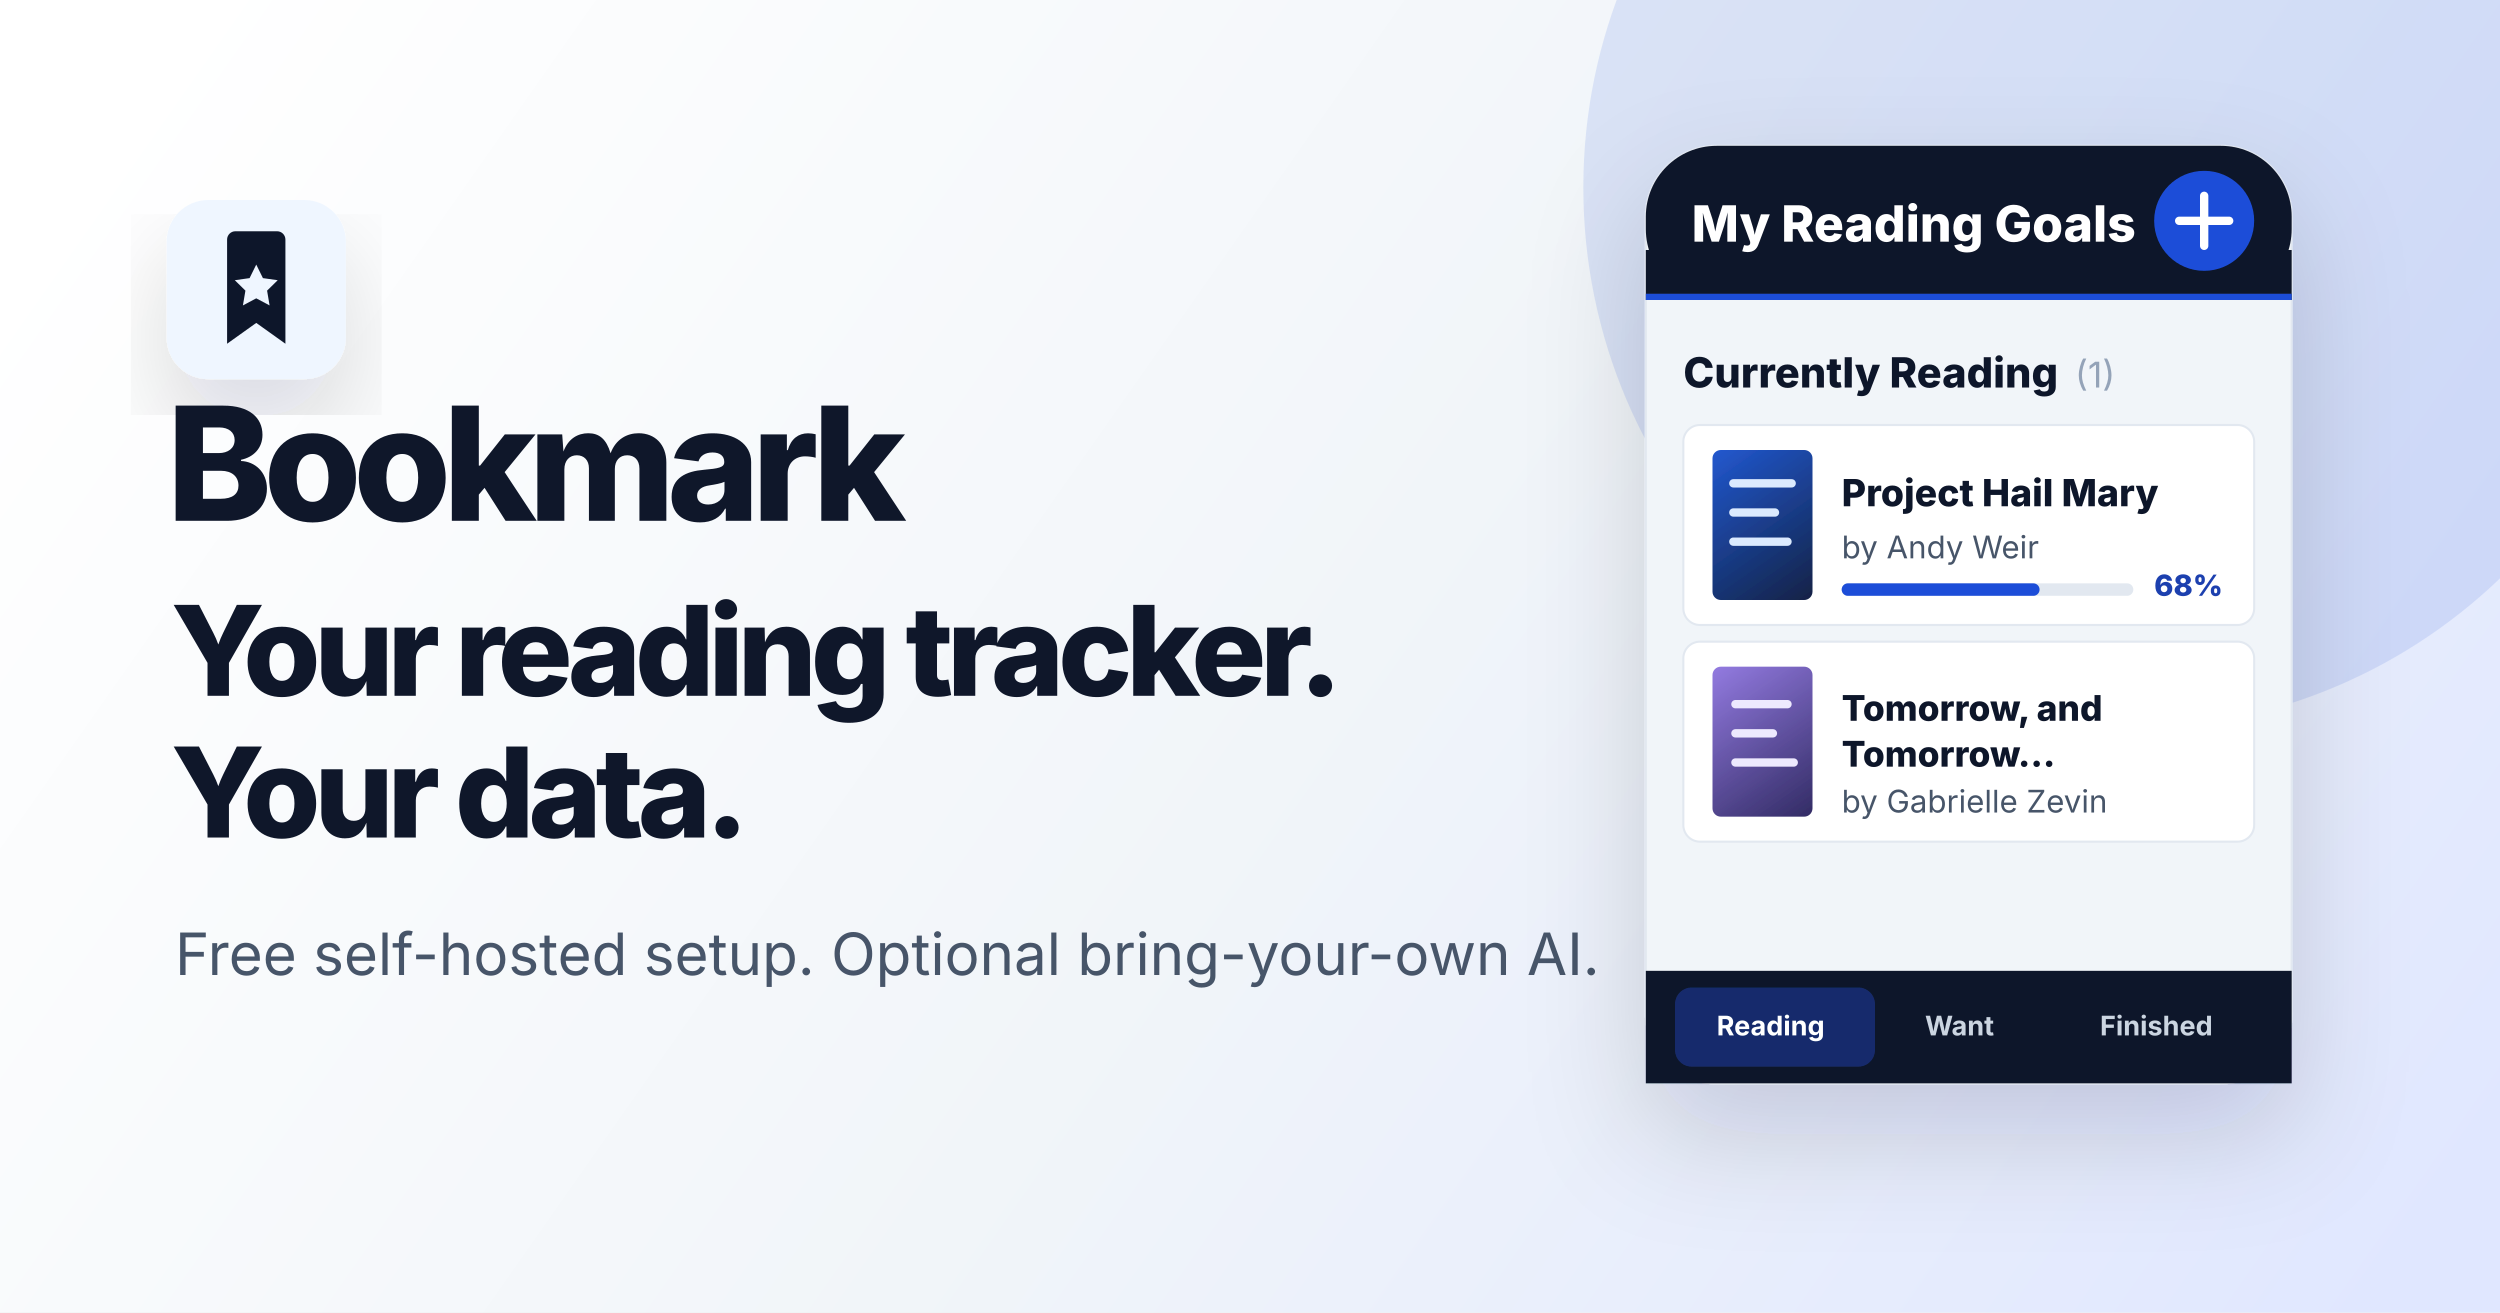
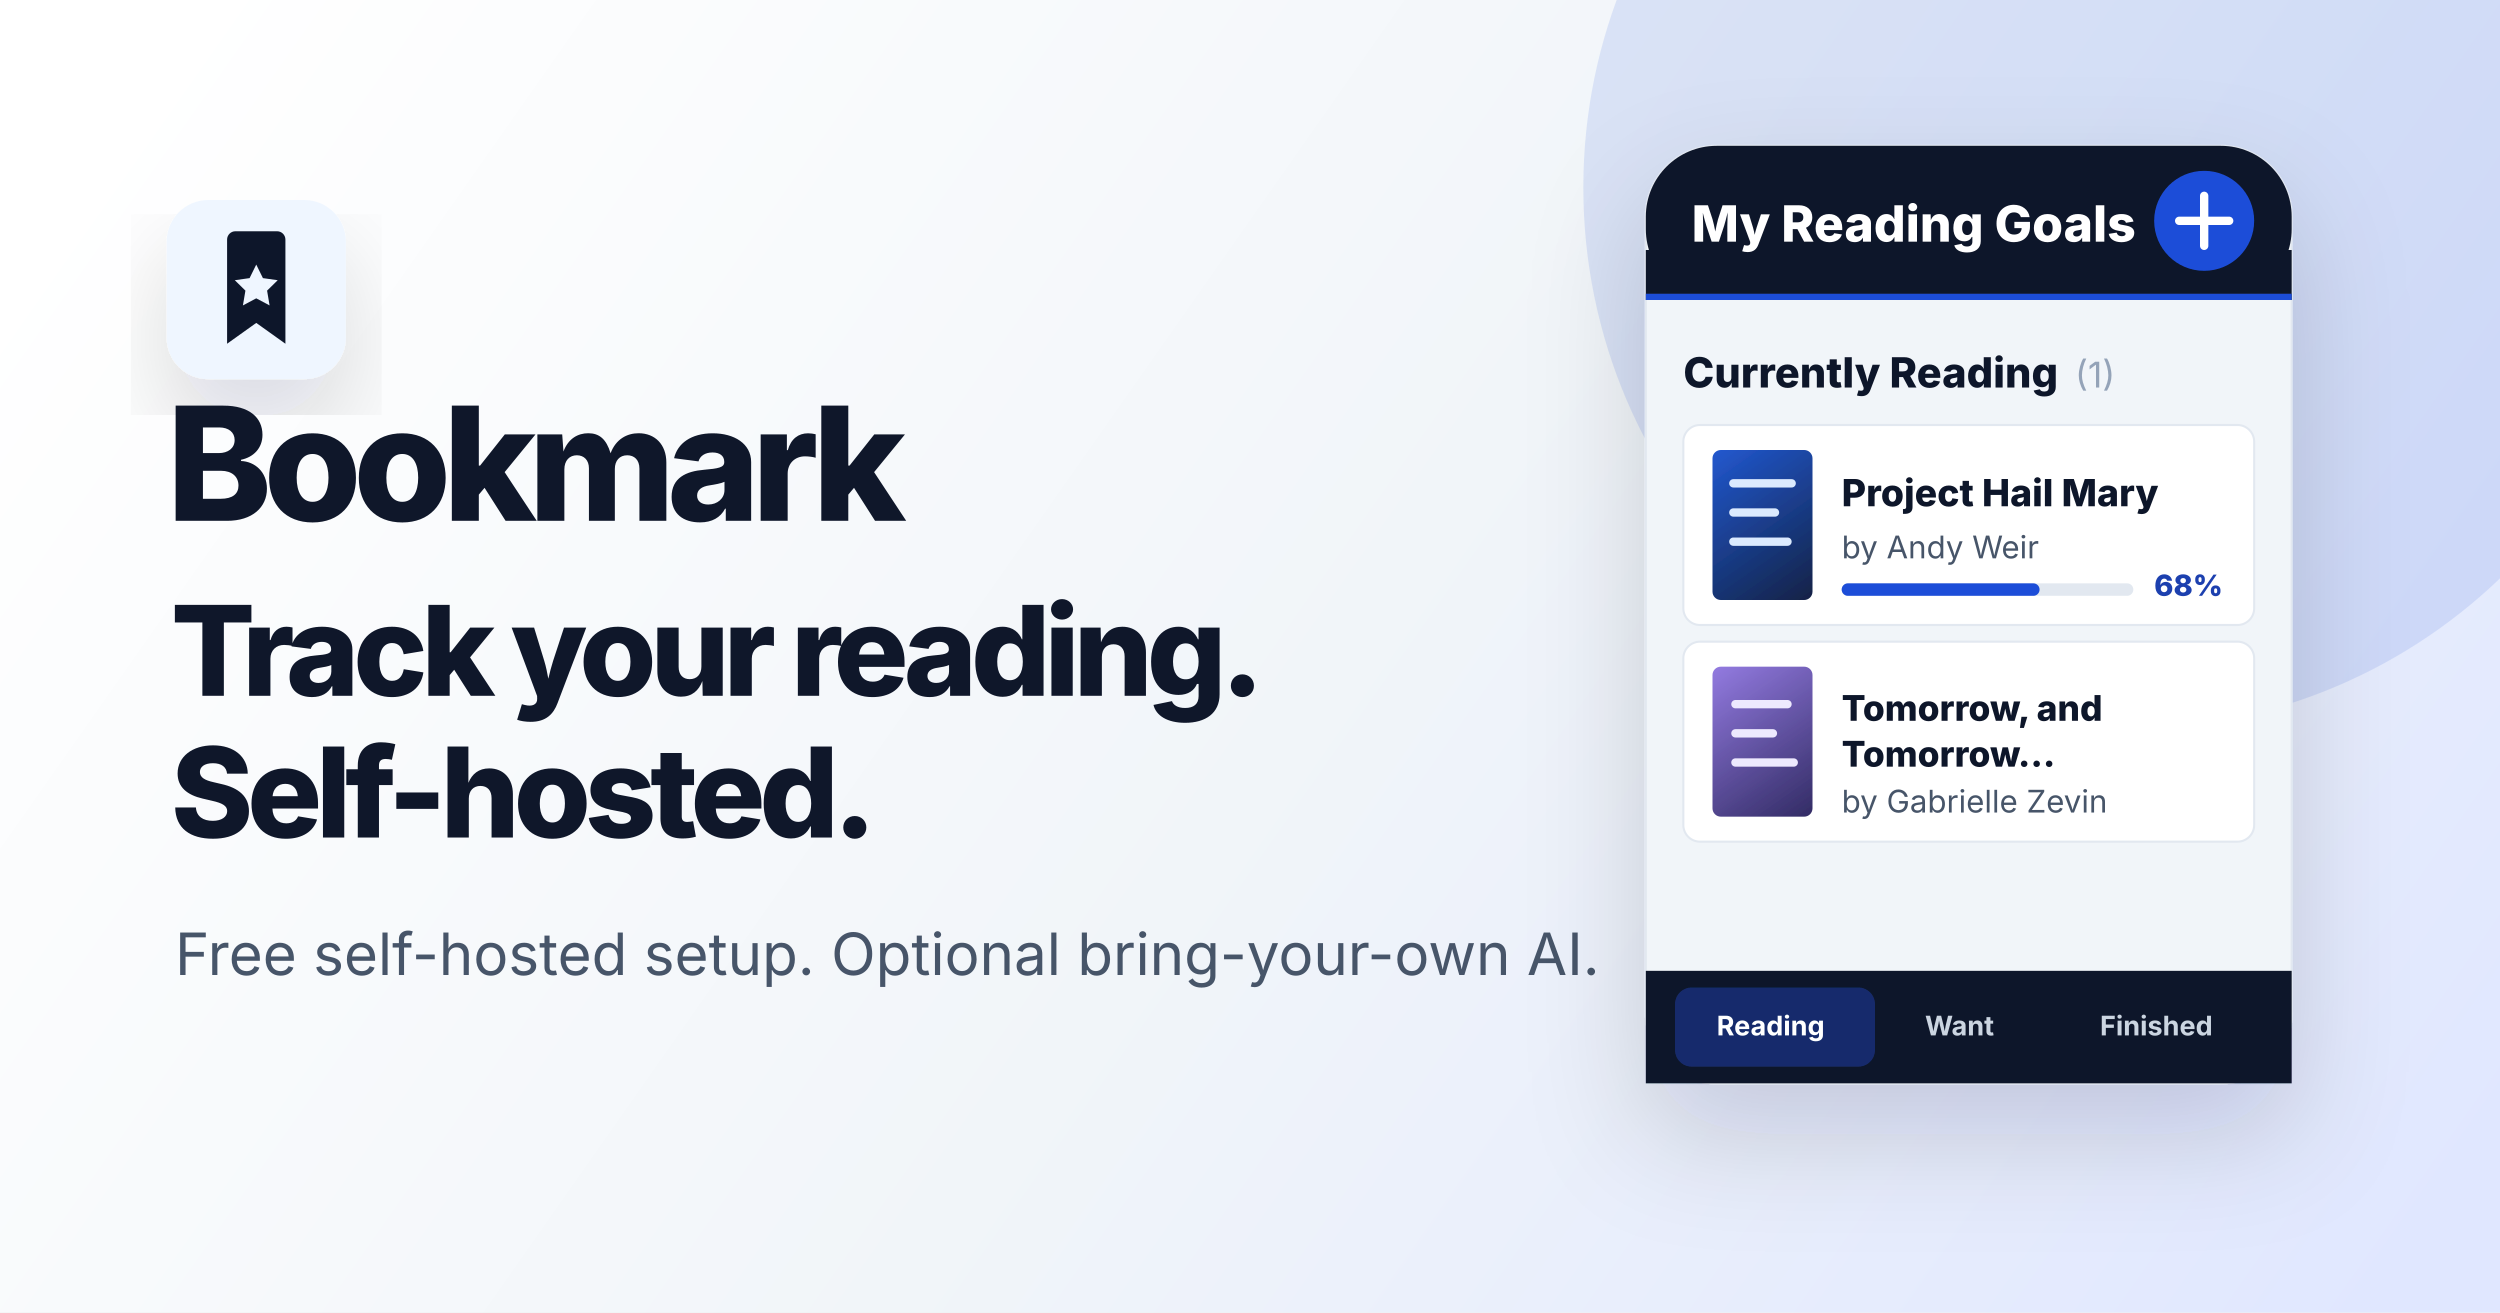
<svg xmlns="http://www.w3.org/2000/svg" width="1200" height="630" viewBox="0 0 1200 630" fill="none" role="img" aria-labelledby="title desc">
  <defs>
    <linearGradient id="pageBg" x1="92" y1="0" x2="1092" y2="702" gradientUnits="userSpaceOnUse">
      <stop stop-color="#FFFFFF" />
      <stop offset="0.52" stop-color="#F1F5F9" />
      <stop offset="1" stop-color="#E0E7FF" />
    </linearGradient>
    <linearGradient id="coverA" x1="0" y1="0" x2="70" y2="100" gradientUnits="userSpaceOnUse">
      <stop stop-color="#2563EB" />
      <stop offset="1" stop-color="#0F172A" />
    </linearGradient>
    <linearGradient id="coverB" x1="0" y1="0" x2="70" y2="100" gradientUnits="userSpaceOnUse">
      <stop stop-color="#A78BFA" />
      <stop offset="1" stop-color="#1E1B4B" />
    </linearGradient>
    <filter id="shadow" x="-20%" y="-20%" width="140%" height="140%" color-interpolation-filters="sRGB">
      <feDropShadow dx="0" dy="24" stdDeviation="28" flood-color="#0F172A" flood-opacity="0.16" />
    </filter>
  </defs>
  <rect width="1200" height="630" fill="url(#pageBg)" />
  <circle cx="1020" cy="90" r="260" fill="#1D4ED8" opacity="0.12" />
  <g transform="translate(80 96)" filter="url(#shadow)">
    <rect width="86" height="86" rx="20" fill="#EFF6FF" />
    <path d="M29 19a4 4 0 0 1 4-4h20a4 4 0 0 1 4 4v50L43 59 29 69V19z" fill="#0F172A" />
    <path d="M43 31l3.2 6.5 7.1 1-5.1 5 1.2 7.1-6.4-3.4-6.4 3.4 1.2-7.1-5.1-5 7.1-1L43 31z" fill="#EFF6FF" />
  </g>
  <text x="80" y="250" fill="#0F172A" font-size="76" font-family="Inter, Segoe UI, Arial, sans-serif" font-weight="800" letter-spacing="-4">Bookmark</text>
-   <text x="82" y="334" fill="#0F172A" font-size="60" font-family="Inter, Segoe UI, Arial, sans-serif" font-weight="800" letter-spacing="-3">Your reading tracker.</text>
-   <text x="82" y="402" fill="#0F172A" font-size="60" font-family="Inter, Segoe UI, Arial, sans-serif" font-weight="800" letter-spacing="-3">Your data.</text>
+   <text x="82" y="334" fill="#0F172A" font-size="60" font-family="Inter, Segoe UI, Arial, sans-serif" font-weight="800" letter-spacing="-3">Track your reading.</text>
+   <text x="82" y="402" fill="#0F172A" font-size="60" font-family="Inter, Segoe UI, Arial, sans-serif" font-weight="800" letter-spacing="-3">Self-hosted.</text>
  <text x="84" y="468" fill="#475569" font-size="28" font-family="Inter, Segoe UI, Arial, sans-serif">Free self-hosted setup. Optional bring-your-own AI.</text>
  <g transform="translate(790 70)" filter="url(#shadow)">
    <rect width="310" height="450" rx="34" fill="#F1F5F9" stroke="#E2E8F0" />
    <rect width="310" height="74" rx="34" fill="#0F172A" />
    <path d="M0 50h310v24H0z" fill="#0F172A" />
    <rect y="71" width="310" height="3" fill="#1D4ED8" />
    <text x="22" y="46" fill="#FFFFFF" font-size="24" font-family="Inter, Segoe UI, Arial, sans-serif" font-weight="800">My Reading Goals</text>
    <circle cx="268" cy="36" r="24" fill="#1D4ED8" />
    <path d="M268 24v24M256 36h24" stroke="#FFFFFF" stroke-width="4" stroke-linecap="round" />
    <text x="18" y="116" fill="#0F172A" font-size="20" font-family="Inter, Segoe UI, Arial, sans-serif" font-weight="800">Currently Reading</text>
    <text x="206" y="116" fill="#94A3B8" font-size="17" font-family="Inter, Segoe UI, Arial, sans-serif">(1)</text>
    <g transform="translate(18 134)">
      <rect width="274" height="96" rx="8" fill="#FFFFFF" stroke="#E2E8F0" />
      <rect x="14" y="12" width="48" height="72" rx="4" fill="url(#coverA)" />
      <path d="M24 28h28M24 42h20M24 56h26" stroke="#DBEAFE" stroke-width="4" stroke-linecap="round" />
      <text x="76" y="39" fill="#0F172A" font-size="18" font-family="Inter, Segoe UI, Arial, sans-serif" font-weight="800">Project Hail Mary</text>
      <text x="76" y="64" fill="#475569" font-size="15" font-family="Inter, Segoe UI, Arial, sans-serif">by Andy Weir</text>
      <rect x="76" y="76" width="140" height="6" rx="3" fill="#E2E8F0" />
      <rect x="76" y="76" width="95" height="6" rx="3" fill="#1D4ED8" />
      <text x="226" y="82" fill="#1E40AF" font-size="14" font-family="Inter, Segoe UI, Arial, sans-serif" font-weight="800">68%</text>
    </g>
    <g transform="translate(18 238)">
      <rect width="274" height="96" rx="8" fill="#FFFFFF" stroke="#E2E8F0" />
      <rect x="14" y="12" width="48" height="72" rx="4" fill="url(#coverB)" />
      <path d="M25 30h25M25 44h18M25 58h28" stroke="#EDE9FE" stroke-width="4" stroke-linecap="round" />
      <text x="76" y="38" fill="#0F172A" font-size="17" font-family="Inter, Segoe UI, Arial, sans-serif" font-weight="800">Tomorrow, and</text>
      <text x="76" y="60" fill="#0F172A" font-size="17" font-family="Inter, Segoe UI, Arial, sans-serif" font-weight="800">Tomorrow...</text>
      <text x="76" y="82" fill="#475569" font-size="15" font-family="Inter, Segoe UI, Arial, sans-serif">by Gabrielle Zevin</text>
    </g>
    <rect y="396" width="310" height="54" fill="#0F172A" />
    <rect x="14" y="404" width="96" height="38" rx="8" fill="#1D4ED8" opacity="0.38" />
    <text x="34" y="427" fill="#FFFFFF" font-size="13" font-family="Inter, Segoe UI, Arial, sans-serif" font-weight="700">Reading</text>
    <text x="134" y="427" fill="#CBD5E1" font-size="13" font-family="Inter, Segoe UI, Arial, sans-serif" font-weight="700">Want</text>
    <text x="218" y="427" fill="#CBD5E1" font-size="13" font-family="Inter, Segoe UI, Arial, sans-serif" font-weight="700">Finished</text>
  </g>
</svg>
